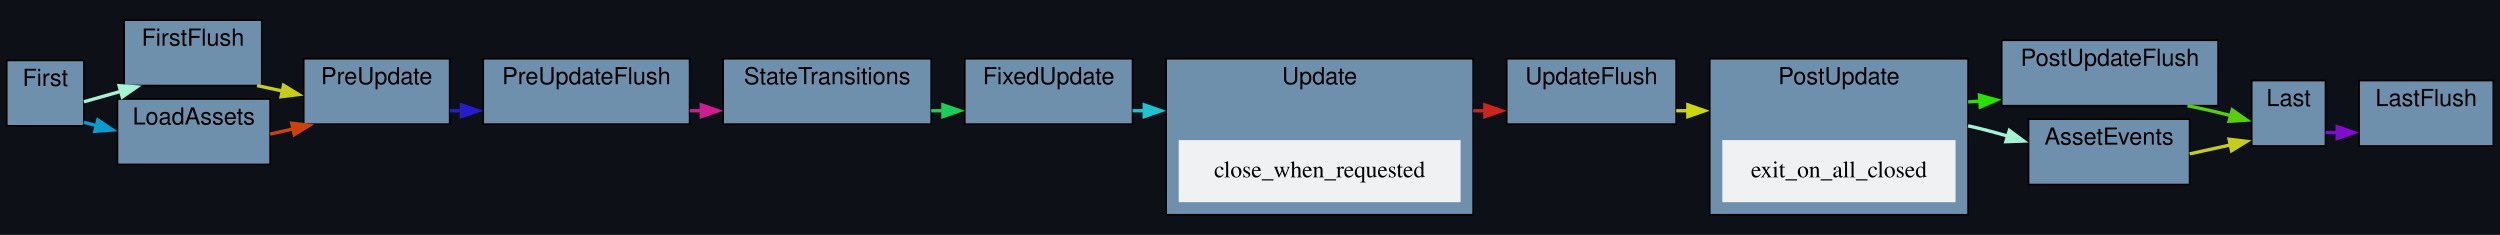
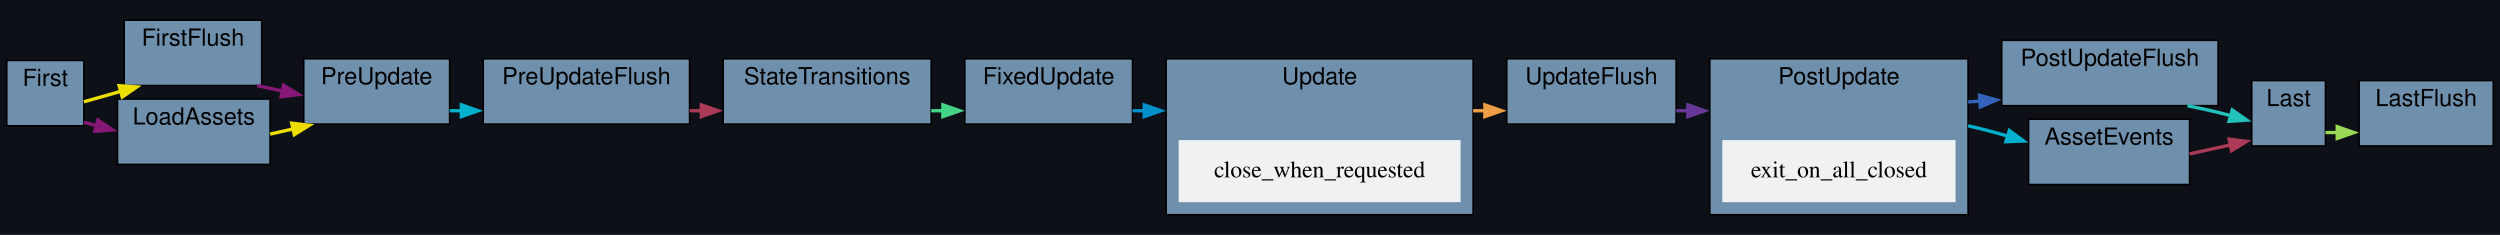
<svg xmlns="http://www.w3.org/2000/svg" xmlns:xlink="http://www.w3.org/1999/xlink" width="1490pt" height="140pt" viewBox="0.00 0.00 1490.00 140.00">
  <g id="graph0" class="graph" transform="scale(1 1) rotate(0) translate(4 136)">
    <polygon fill="#0d1117" stroke="none" points="-4,4 -4,-136 1486,-136 1486,4 -4,4" />
    <g id="clust1" class="cluster">
      <g id="a_clust1">
        <a xlink:title="Update">
          <polygon fill="#6f90ad" stroke="black" points="691,-8 691,-101 874,-101 874,-8 691,-8" />
          <text text-anchor="middle" x="782.5" y="-85.8" font-family="Helvetica,sans-Serif" font-size="14.00">Update</text>
        </a>
      </g>
    </g>
    <g id="clust2" class="cluster">
      <g id="a_clust2">
        <a xlink:title="FirstFlush">
          <polygon fill="#6f90ad" stroke="black" points="70,-85 70,-124 152,-124 152,-85 70,-85" />
          <text text-anchor="middle" x="111" y="-108.8" font-family="Helvetica,sans-Serif" font-size="14.00">FirstFlush</text>
        </a>
      </g>
    </g>
    <g id="clust3" class="cluster">
      <g id="a_clust3">
        <a xlink:title="PreUpdateFlush">
          <polygon fill="#6f90ad" stroke="black" points="284,-62 284,-101 407,-101 407,-62 284,-62" />
          <text text-anchor="middle" x="345.5" y="-85.8" font-family="Helvetica,sans-Serif" font-size="14.00">PreUpdateFlush</text>
        </a>
      </g>
    </g>
    <g id="clust4" class="cluster">
      <g id="a_clust4">
        <a xlink:title="UpdateFlush">
          <polygon fill="#6f90ad" stroke="black" points="894,-62 894,-101 995,-101 995,-62 894,-62" />
          <text text-anchor="middle" x="944.5" y="-85.8" font-family="Helvetica,sans-Serif" font-size="14.00">UpdateFlush</text>
        </a>
      </g>
    </g>
    <g id="clust5" class="cluster">
      <g id="a_clust5">
        <a xlink:title="PostUpdateFlush">
          <polygon fill="#6f90ad" stroke="black" points="1189,-73 1189,-112 1318,-112 1318,-73 1189,-73" />
          <text text-anchor="middle" x="1253.5" y="-96.8" font-family="Helvetica,sans-Serif" font-size="14.00">PostUpdateFlush</text>
        </a>
      </g>
    </g>
    <g id="clust6" class="cluster">
      <g id="a_clust6">
        <a xlink:title="LastFlush">
          <polygon fill="#6f90ad" stroke="black" points="1402,-49 1402,-88 1482,-88 1482,-49 1402,-49" />
          <text text-anchor="middle" x="1442" y="-72.8" font-family="Helvetica,sans-Serif" font-size="14.00">LastFlush</text>
        </a>
      </g>
    </g>
    <g id="clust7" class="cluster">
      <g id="a_clust7">
        <a xlink:title="First">
          <polygon fill="#6f90ad" stroke="black" points="0,-61 0,-100 46,-100 46,-61 0,-61" />
          <text text-anchor="middle" x="23" y="-84.8" font-family="Helvetica,sans-Serif" font-size="14.00">First</text>
        </a>
      </g>
    </g>
    <g id="clust8" class="cluster">
      <g id="a_clust8">
        <a xlink:title="PreUpdate">
          <polygon fill="#6f90ad" stroke="black" points="177,-62 177,-101 264,-101 264,-62 177,-62" />
          <text text-anchor="middle" x="220.5" y="-85.8" font-family="Helvetica,sans-Serif" font-size="14.00">PreUpdate</text>
        </a>
      </g>
    </g>
    <g id="clust9" class="cluster">
      <g id="a_clust9">
        <a xlink:title="StateTransitions">
          <polygon fill="#6f90ad" stroke="black" points="427,-62 427,-101 551,-101 551,-62 427,-62" />
          <text text-anchor="middle" x="489" y="-85.8" font-family="Helvetica,sans-Serif" font-size="14.00">StateTransitions</text>
        </a>
      </g>
    </g>
    <g id="clust10" class="cluster">
      <g id="a_clust10">
        <a xlink:title="FixedUpdate">
          <polygon fill="#6f90ad" stroke="black" points="571,-62 571,-101 671,-101 671,-62 571,-62" />
          <text text-anchor="middle" x="621" y="-85.8" font-family="Helvetica,sans-Serif" font-size="14.00">FixedUpdate</text>
        </a>
      </g>
    </g>
    <g id="clust11" class="cluster">
      <g id="a_clust11">
        <a xlink:title="PostUpdate">
          <polygon fill="#6f90ad" stroke="black" points="1015,-8 1015,-101 1169,-101 1169,-8 1015,-8" />
          <text text-anchor="middle" x="1092" y="-85.8" font-family="Helvetica,sans-Serif" font-size="14.00">PostUpdate</text>
        </a>
      </g>
    </g>
    <g id="clust12" class="cluster">
      <g id="a_clust12">
        <a xlink:title="Last">
          <polygon fill="#6f90ad" stroke="black" points="1338,-49 1338,-88 1382,-88 1382,-49 1338,-49" />
          <text text-anchor="middle" x="1360" y="-72.8" font-family="Helvetica,sans-Serif" font-size="14.00">Last</text>
        </a>
      </g>
    </g>
    <g id="clust13" class="cluster">
      <g id="a_clust13">
        <a xlink:title="LoadAssets">
          <polygon fill="#6f90ad" stroke="black" points="66,-38 66,-77 157,-77 157,-38 66,-38" />
          <text text-anchor="middle" x="111.5" y="-61.8" font-family="Helvetica,sans-Serif" font-size="14.00">LoadAssets</text>
        </a>
      </g>
    </g>
    <g id="clust14" class="cluster">
      <g id="a_clust14">
        <a xlink:title="AssetEvents">
          <polygon fill="#6f90ad" stroke="black" points="1205,-26 1205,-65 1301,-65 1301,-26 1205,-26" />
          <text text-anchor="middle" x="1253" y="-49.8" font-family="Helvetica,sans-Serif" font-size="14.00">AssetEvents</text>
        </a>
      </g>
    </g>
    <g id="edge7" class="edge">
      <g id="a_edge7">
        <a xlink:title="Update → UpdateFlush">
-           <path fill="none" stroke="#cc251d" stroke-width="2" d="M874,-70C876.37,-70 878.73,-70 881.07,-70" />
-           <polygon fill="#cc251d" stroke="#cc251d" stroke-width="2" points="880.98,-73.5 890.98,-70 880.98,-66.5 880.98,-73.5" />
+           <path fill="none" stroke="#ee9e44" stroke-width="2" d="M874,-70C876.37,-70 878.73,-70 881.07,-70" />
+           <polygon fill="#ee9e44" stroke="#ee9e44" stroke-width="2" points="880.98,-73.5 890.98,-70 880.98,-66.5 880.98,-73.5" />
        </a>
      </g>
    </g>
    <g id="node2" class="node">
      <g id="a_node2">
        <a xlink:title="bevy_window::system::close_when_requested">
          <polygon fill="#eff1f3" stroke="#eff1f3" points="866,-52 699,-52 699,-16 866,-16 866,-52" />
          <text text-anchor="middle" x="782.5" y="-30.3" font-family="Times,serif" font-size="14.00">close_when_requested</text>
        </a>
      </g>
    </g>
    <g id="edge2" class="edge">
      <g id="a_edge2">
        <a xlink:title="FirstFlush → PreUpdate">
-           <path fill="none" stroke="#c4cc1d" stroke-width="2" d="M149.2,-85C154.17,-83.94 159.34,-82.82 164.52,-81.71" />
-           <polygon fill="#c4cc1d" stroke="#c4cc1d" stroke-width="2" points="165,-85.19 174.04,-79.66 163.53,-78.34 165,-85.19" />
+           <path fill="none" stroke="#881877" stroke-width="2" d="M149.2,-85C154.17,-83.94 159.34,-82.82 164.52,-81.71" />
+           <polygon fill="#881877" stroke="#881877" stroke-width="2" points="165,-85.19 174.04,-79.66 163.53,-78.34 165,-85.19" />
        </a>
      </g>
    </g>
    <g id="edge4" class="edge">
      <g id="a_edge4">
        <a xlink:title="PreUpdateFlush → StateTransitions">
-           <path fill="none" stroke="#cd1d91" stroke-width="2" d="M407,-70C409.39,-70 411.8,-70 414.21,-70" />
-           <polygon fill="#cd1d91" stroke="#cd1d91" stroke-width="2" points="413.98,-73.5 423.98,-70 413.98,-66.5 413.98,-73.5" />
+           <path fill="none" stroke="#aa3a55" stroke-width="2" d="M407,-70C409.39,-70 411.8,-70 414.21,-70" />
+           <polygon fill="#aa3a55" stroke="#aa3a55" stroke-width="2" points="413.98,-73.5 423.98,-70 413.98,-66.5 413.98,-73.5" />
        </a>
      </g>
    </g>
    <g id="edge8" class="edge">
      <g id="a_edge8">
        <a xlink:title="UpdateFlush → PostUpdate">
-           <path fill="none" stroke="#ccd60d" stroke-width="2" d="M995,-70C997.37,-70 999.79,-70 1002.23,-70" />
-           <polygon fill="#ccd60d" stroke="#ccd60d" stroke-width="2" points="1001.98,-73.5 1011.98,-70 1001.98,-66.5 1001.98,-73.5" />
+           <path fill="none" stroke="#663699" stroke-width="2" d="M995,-70C997.37,-70 999.79,-70 1002.23,-70" />
+           <polygon fill="#663699" stroke="#663699" stroke-width="2" points="1001.98,-73.5 1011.98,-70 1001.98,-66.5 1001.98,-73.5" />
        </a>
      </g>
    </g>
    <g id="edge10" class="edge">
      <g id="a_edge10">
        <a xlink:title="PostUpdateFlush → Last">
-           <path fill="none" stroke="#58cd0c" stroke-width="2" d="M1299.71,-73C1305.88,-71.76 1312.11,-70.41 1318,-69 1320.46,-68.41 1322.99,-67.77 1325.52,-67.09" />
-           <polygon fill="#58cd0c" stroke="#58cd0c" stroke-width="2" points="1326.41,-70.48 1335.09,-64.4 1324.51,-63.74 1326.41,-70.48" />
+           <path fill="none" stroke="#22c2bb" stroke-width="2" d="M1299.71,-73C1305.88,-71.76 1312.11,-70.41 1318,-69 1320.46,-68.41 1322.99,-67.77 1325.52,-67.09" />
+           <polygon fill="#22c2bb" stroke="#22c2bb" stroke-width="2" points="1326.41,-70.48 1335.09,-64.4 1324.51,-63.74 1326.41,-70.48" />
        </a>
      </g>
    </g>
    <g id="edge1" class="edge">
      <g id="a_edge1">
        <a xlink:title="First → FirstFlush">
-           <path fill="none" stroke="#a6f2d4" stroke-width="2" d="M46,-75.34C52.44,-77.18 59.5,-79.18 66,-81 66.73,-81.2 67.47,-81.41 68.21,-81.62" />
-           <polygon fill="#a6f2d4" stroke="#a6f2d4" stroke-width="2" points="67,-84.91 77.57,-84.2 68.86,-78.17 67,-84.91" />
+           <path fill="none" stroke="#eede00" stroke-width="2" d="M46,-75.34C52.44,-77.18 59.5,-79.18 66,-81 66.73,-81.2 67.47,-81.41 68.21,-81.62" />
+           <polygon fill="#eede00" stroke="#eede00" stroke-width="2" points="67,-84.91 77.57,-84.2 68.86,-78.17 67,-84.91" />
        </a>
      </g>
    </g>
    <g id="edge13" class="edge">
      <g id="a_edge13">
        <a xlink:title="First → LoadAssets">
-           <path fill="none" stroke="#0c9acf" stroke-width="2" d="M46,-63.12C48.46,-62.46 51.05,-61.77 53.71,-61.05" />
-           <polygon fill="#0c9acf" stroke="#0c9acf" stroke-width="2" points="54.32,-64.51 63.08,-58.55 52.51,-57.75 54.32,-64.51" />
+           <path fill="none" stroke="#881877" stroke-width="2" d="M46,-63.12C48.46,-62.46 51.05,-61.77 53.71,-61.05" />
+           <polygon fill="#881877" stroke="#881877" stroke-width="2" points="54.32,-64.51 63.08,-58.55 52.51,-57.75 54.32,-64.51" />
        </a>
      </g>
    </g>
    <g id="edge3" class="edge">
      <g id="a_edge3">
        <a xlink:title="PreUpdate → PreUpdateFlush">
-           <path fill="none" stroke="#251dcc" stroke-width="2" d="M264,-70C266.39,-70 268.82,-70 271.28,-70" />
-           <polygon fill="#251dcc" stroke="#251dcc" stroke-width="2" points="270.98,-73.5 280.98,-70 270.98,-66.5 270.98,-73.5" />
+           <path fill="none" stroke="#00b0cc" stroke-width="2" d="M264,-70C266.39,-70 268.82,-70 271.28,-70" />
+           <polygon fill="#00b0cc" stroke="#00b0cc" stroke-width="2" points="270.98,-73.5 280.98,-70 270.98,-66.5 270.98,-73.5" />
        </a>
      </g>
    </g>
    <g id="edge5" class="edge">
      <g id="a_edge5">
        <a xlink:title="StateTransitions → FixedUpdate">
-           <path fill="none" stroke="#1dcd59" stroke-width="2" d="M551,-70C553.39,-70 555.79,-70 558.19,-70" />
-           <polygon fill="#1dcd59" stroke="#1dcd59" stroke-width="2" points="557.98,-73.5 567.98,-70 557.98,-66.5 557.98,-73.5" />
+           <path fill="none" stroke="#44d488" stroke-width="2" d="M551,-70C553.39,-70 555.79,-70 558.19,-70" />
+           <polygon fill="#44d488" stroke="#44d488" stroke-width="2" points="557.98,-73.5 567.98,-70 557.98,-66.5 557.98,-73.5" />
        </a>
      </g>
    </g>
    <g id="edge6" class="edge">
      <g id="a_edge6">
        <a xlink:title="FixedUpdate → Update">
-           <path fill="none" stroke="#1dc4cc" stroke-width="2" d="M671,-70C673.35,-70 675.73,-70 678.15,-70" />
-           <polygon fill="#1dc4cc" stroke="#1dc4cc" stroke-width="2" points="677.98,-73.5 687.97,-70 677.97,-66.5 677.98,-73.5" />
+           <path fill="none" stroke="#0090cc" stroke-width="2" d="M671,-70C673.35,-70 675.73,-70 678.15,-70" />
+           <polygon fill="#0090cc" stroke="#0090cc" stroke-width="2" points="677.98,-73.5 687.97,-70 677.97,-66.5 677.98,-73.5" />
        </a>
      </g>
    </g>
    <g id="edge9" class="edge">
      <g id="a_edge9">
        <a xlink:title="PostUpdate → PostUpdateFlush">
-           <path fill="none" stroke="#29e000" stroke-width="2" d="M1169,-75.26C1171.4,-75.42 1173.8,-75.59 1176.2,-75.76" />
-           <polygon fill="#29e000" stroke="#29e000" stroke-width="2" points="1175.76,-79.23 1185.98,-76.43 1176.25,-72.25 1175.76,-79.23" />
+           <path fill="none" stroke="#3363bb" stroke-width="2" d="M1169,-75.26C1171.4,-75.42 1173.8,-75.59 1176.2,-75.76" />
+           <polygon fill="#3363bb" stroke="#3363bb" stroke-width="2" points="1175.76,-79.23 1185.98,-76.43 1176.25,-72.25 1175.76,-79.23" />
        </a>
      </g>
    </g>
    <g id="edge14" class="edge">
      <g id="a_edge14">
        <a xlink:title="PostUpdate → AssetEvents">
-           <path fill="none" stroke="#a6f2d4" stroke-width="2" d="M1169,-61C1176.76,-59.3 1184.83,-57.16 1192.75,-54.83" />
-           <polygon fill="#a6f2d4" stroke="#a6f2d4" stroke-width="2" points="1193.58,-58.24 1202.11,-51.95 1191.52,-51.55 1193.58,-58.24" />
+           <path fill="none" stroke="#00b0cc" stroke-width="2" d="M1169,-61C1176.76,-59.3 1184.83,-57.16 1192.75,-54.83" />
+           <polygon fill="#00b0cc" stroke="#00b0cc" stroke-width="2" points="1193.58,-58.24 1202.11,-51.95 1191.52,-51.55 1193.58,-58.24" />
        </a>
      </g>
    </g>
    <g id="node13" class="node">
      <g id="a_node13">
        <a xlink:title="bevy_window::system::exit_on_all_closed">
          <polygon fill="#eff1f3" stroke="#eff1f3" points="1161,-52 1023,-52 1023,-16 1161,-16 1161,-52" />
          <text text-anchor="middle" x="1092" y="-30.3" font-family="Times,serif" font-size="14.00">exit_on_all_closed</text>
        </a>
      </g>
    </g>
    <g id="edge11" class="edge">
      <g id="a_edge11">
        <a xlink:title="Last → LastFlush">
-           <path fill="none" stroke="#810ccd" stroke-width="2" d="M1382,-57C1384.31,-57 1386.74,-57 1389.23,-57" />
-           <polygon fill="#810ccd" stroke="#810ccd" stroke-width="2" points="1388.98,-60.5 1398.98,-57 1388.98,-53.5 1388.98,-60.5" />
+           <path fill="none" stroke="#99d955" stroke-width="2" d="M1382,-57C1384.31,-57 1386.74,-57 1389.23,-57" />
+           <polygon fill="#99d955" stroke="#99d955" stroke-width="2" points="1388.98,-60.5 1398.98,-57 1388.98,-53.5 1388.98,-60.5" />
        </a>
      </g>
    </g>
    <g id="edge12" class="edge">
      <g id="a_edge12">
        <a xlink:title="LoadAssets → PreUpdate">
-           <path fill="none" stroke="#cf410c" stroke-width="2" d="M157,-56.09C161.6,-57.12 166.28,-58.18 170.91,-59.21" />
-           <polygon fill="#cf410c" stroke="#cf410c" stroke-width="2" points="169.87,-62.57 180.39,-61.34 171.4,-55.74 169.87,-62.57" />
+           <path fill="none" stroke="#eede00" stroke-width="2" d="M157,-56.09C161.6,-57.12 166.28,-58.18 170.91,-59.21" />
+           <polygon fill="#eede00" stroke="#eede00" stroke-width="2" points="169.87,-62.57 180.39,-61.34 171.4,-55.74 169.87,-62.57" />
        </a>
      </g>
    </g>
    <g id="edge15" class="edge">
      <g id="a_edge15">
        <a xlink:title="AssetEvents → Last">
-           <path fill="none" stroke="#c4cc1d" stroke-width="2" d="M1301,-44.29C1309.25,-46.1 1317.69,-47.95 1325.48,-49.66" />
-           <polygon fill="#c4cc1d" stroke="#c4cc1d" stroke-width="2" points="1324.53,-53.03 1335.04,-51.75 1326.02,-46.19 1324.53,-53.03" />
+           <path fill="none" stroke="#aa3a55" stroke-width="2" d="M1301,-44.29C1309.25,-46.1 1317.69,-47.95 1325.48,-49.66" />
+           <polygon fill="#aa3a55" stroke="#aa3a55" stroke-width="2" points="1324.53,-53.03 1335.04,-51.75 1326.02,-46.19 1324.53,-53.03" />
        </a>
      </g>
    </g>
  </g>
</svg>
